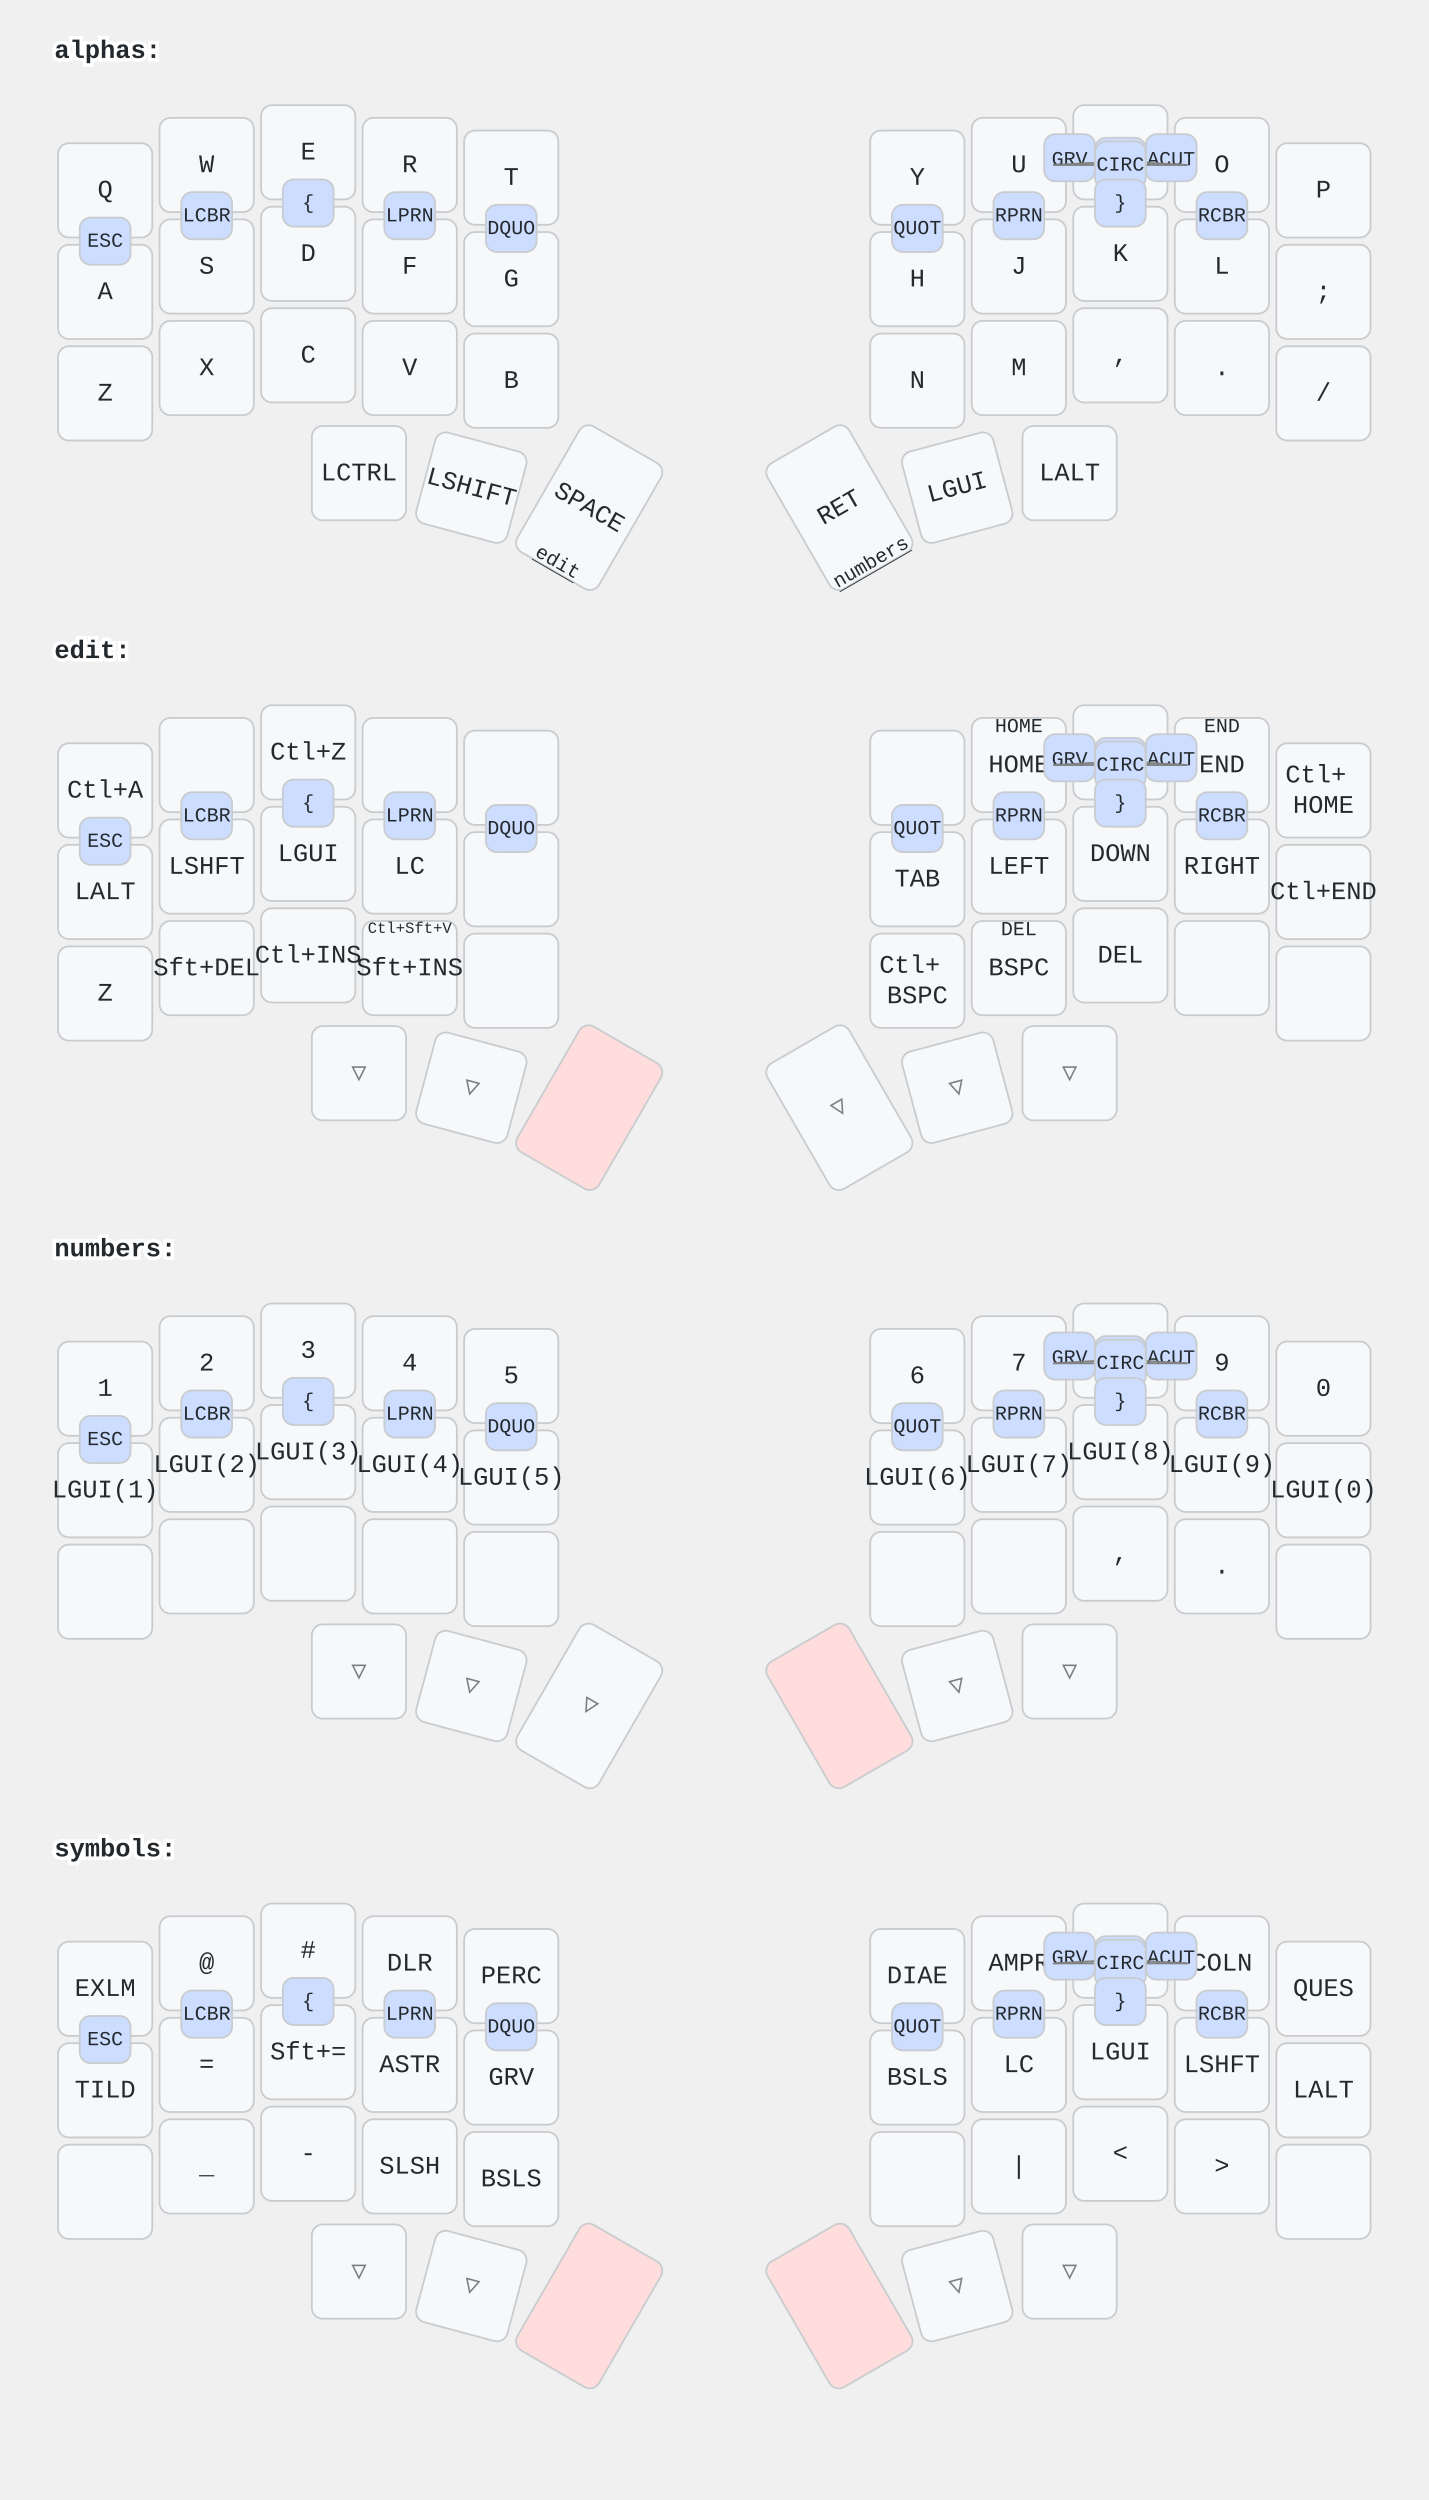
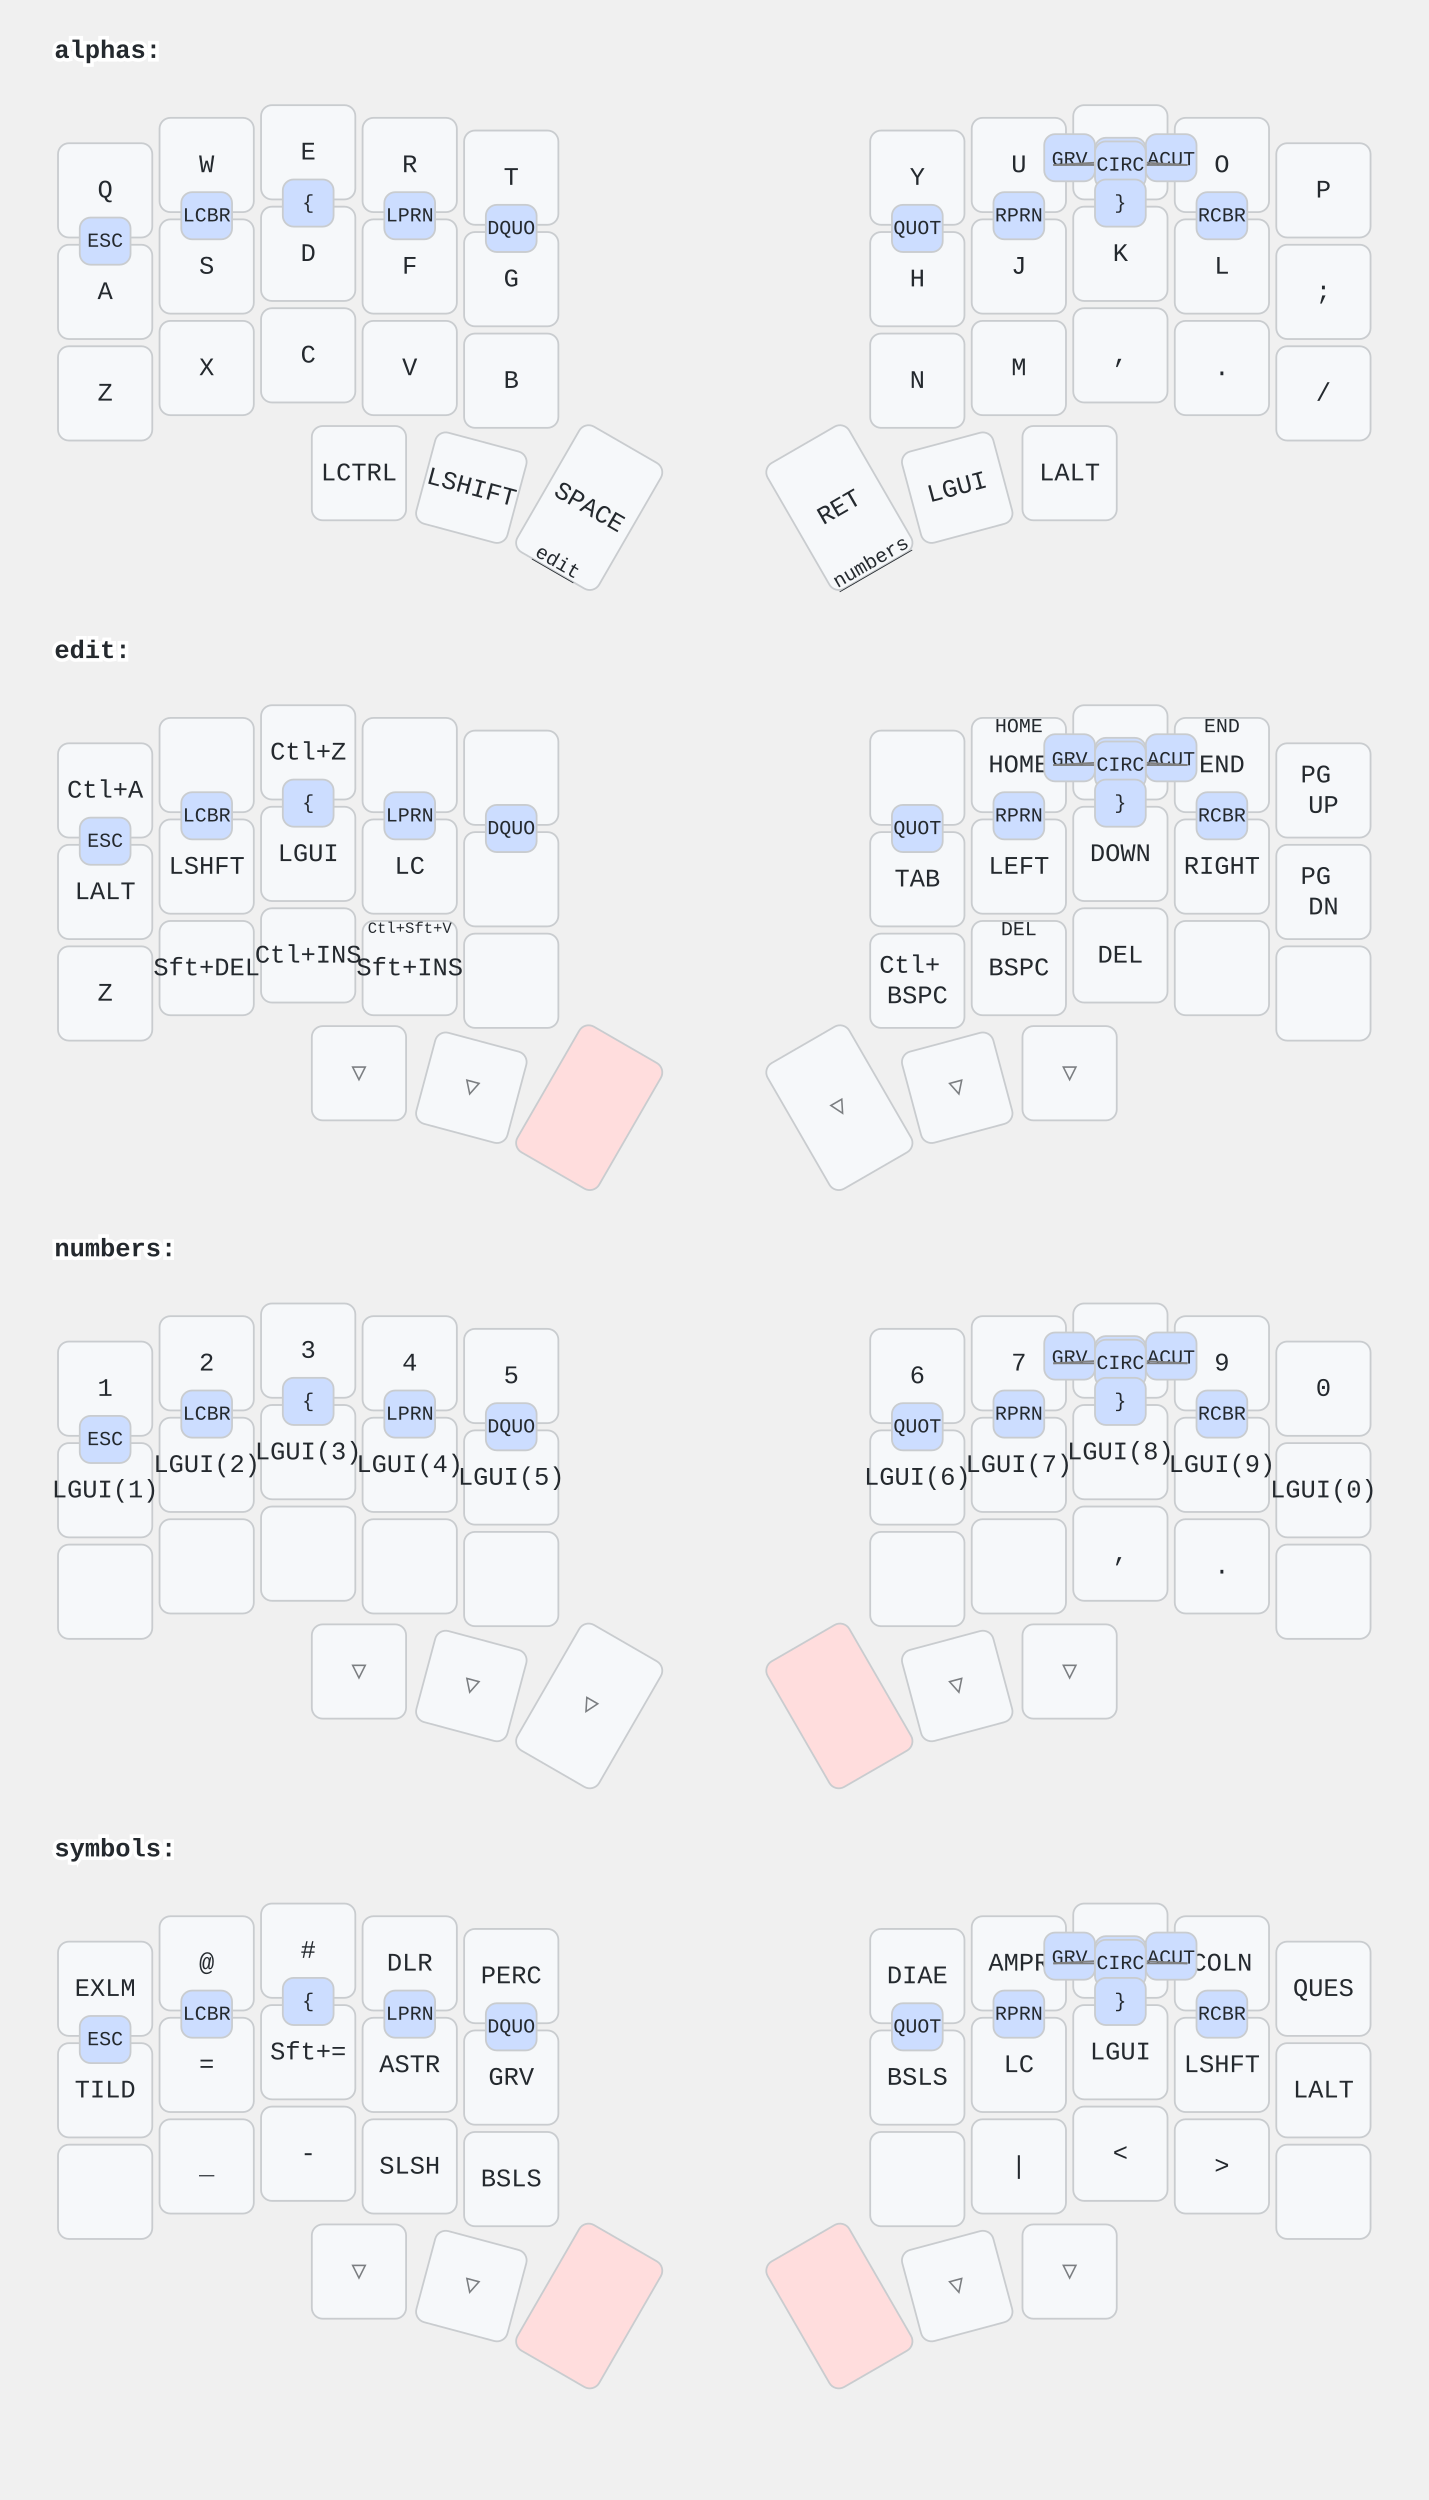
<svg xmlns="http://www.w3.org/2000/svg" width="788" height="1379" viewBox="0 0 788 1379" class="keymap">
  <style>/* inherit to force styles through use tags */
svg path {
    fill: inherit;
}

/* font and background color specifications */
svg.keymap {
    font-family: SFMono-Regular,Consolas,Liberation Mono,Menlo,monospace;
    font-size: 14px;
    font-kerning: normal;
    text-rendering: optimizeLegibility;
    fill: #24292e;
}

/* default key styling */
rect.key {
    fill: #f6f8fa;
}

rect.key, rect.combo {
    stroke: #c9cccf;
    stroke-width: 1;
}

/* default key side styling, only used is draw_key_sides is set */
rect.side {
    filter: brightness(90%);
}

/* color accent for combo boxes */
rect.combo, rect.combo-separate {
    fill: #cdf;
}

/* color accent for held keys */
rect.held, rect.combo.held {
    fill: #fdd;
}

/* color accent for ghost (optional) keys */
rect.ghost, rect.combo.ghost {
    stroke-dasharray: 4, 4;
    stroke-width: 2;
}

text {
    text-anchor: middle;
    dominant-baseline: middle;
}

/* styling for layer labels */
text.label {
    font-weight: bold;
    text-anchor: start;
    stroke: white;
    stroke-width: 4;
    paint-order: stroke;
}

/* styling for optional footer */
text.footer {
    text-anchor: end;
    dominant-baseline: auto;
    stroke: white;
    stroke-width: 4;
    paint-order: stroke;
}

/* styling for combo tap, and key non-tap label text */
text.combo, text.hold, text.shifted, text.left, text.right {
    font-size: 11px;
}

text.hold {
    text-anchor: middle;
    dominant-baseline: auto;
}

text.shifted {
    text-anchor: middle;
    dominant-baseline: hanging;
}

text.left {
    text-anchor: start;
}

text.right {
    text-anchor: end;
}

text.layer-activator {
    text-decoration: underline;
}

/* styling for hold/shifted label text in combo box */
text.combo.hold, text.combo.shifted, text.combo.left, text.combo.right {
    font-size: 8px;
}

/* lighter symbol for transparent keys */
text.trans {
    fill: #7b7e81;
}

/* styling for combo dendrons */
path.combo {
    stroke-width: 1;
    stroke: gray;
    fill: none;
}

/* Start Tabler Icons Cleanup */
/* cannot use height/width with glyphs */
.icon-tabler &gt; path {
    fill: inherit;
    stroke: inherit;
    stroke-width: 2;
}
/* hide tabler's default box */
.icon-tabler &gt; path[stroke="none"][fill="none"] {
    visibility: hidden;
}
/* End Tabler Icons Cleanup */
</style>
  <g transform="translate(30, 0)" class="layer-alphas">
    <text x="0" y="28" class="label" id="alphas">alphas:</text>
    <g transform="translate(0, 56)">
      <g transform="translate(28, 49)" class="key keypos-0">
        <rect rx="6" ry="6" x="-26" y="-26" width="52" height="52" class="key" />
        <text x="0" y="0" class="key tap">Q</text>
      </g>
      <g transform="translate(84, 35)" class="key keypos-1">
        <rect rx="6" ry="6" x="-26" y="-26" width="52" height="52" class="key" />
        <text x="0" y="0" class="key tap">W</text>
      </g>
      <g transform="translate(140, 28)" class="key keypos-2">
        <rect rx="6" ry="6" x="-26" y="-26" width="52" height="52" class="key" />
        <text x="0" y="0" class="key tap">E</text>
      </g>
      <g transform="translate(196, 35)" class="key keypos-3">
        <rect rx="6" ry="6" x="-26" y="-26" width="52" height="52" class="key" />
        <text x="0" y="0" class="key tap">R</text>
      </g>
      <g transform="translate(252, 42)" class="key keypos-4">
        <rect rx="6" ry="6" x="-26" y="-26" width="52" height="52" class="key" />
        <text x="0" y="0" class="key tap">T</text>
      </g>
      <g transform="translate(476, 42)" class="key keypos-5">
        <rect rx="6" ry="6" x="-26" y="-26" width="52" height="52" class="key" />
        <text x="0" y="0" class="key tap">Y</text>
      </g>
      <g transform="translate(532, 35)" class="key keypos-6">
        <rect rx="6" ry="6" x="-26" y="-26" width="52" height="52" class="key" />
        <text x="0" y="0" class="key tap">U</text>
      </g>
      <g transform="translate(588, 28)" class="key keypos-7">
        <rect rx="6" ry="6" x="-26" y="-26" width="52" height="52" class="key" />
        <text x="0" y="0" class="key tap">I</text>
      </g>
      <g transform="translate(644, 35)" class="key keypos-8">
        <rect rx="6" ry="6" x="-26" y="-26" width="52" height="52" class="key" />
        <text x="0" y="0" class="key tap">O</text>
      </g>
      <g transform="translate(700, 49)" class="key keypos-9">
        <rect rx="6" ry="6" x="-26" y="-26" width="52" height="52" class="key" />
        <text x="0" y="0" class="key tap">P</text>
      </g>
      <g transform="translate(28, 105)" class="key keypos-10">
        <rect rx="6" ry="6" x="-26" y="-26" width="52" height="52" class="key" />
        <text x="0" y="0" class="key tap">A</text>
      </g>
      <g transform="translate(84, 91)" class="key keypos-11">
        <rect rx="6" ry="6" x="-26" y="-26" width="52" height="52" class="key" />
        <text x="0" y="0" class="key tap">S</text>
      </g>
      <g transform="translate(140, 84)" class="key keypos-12">
        <rect rx="6" ry="6" x="-26" y="-26" width="52" height="52" class="key" />
        <text x="0" y="0" class="key tap">D</text>
      </g>
      <g transform="translate(196, 91)" class="key keypos-13">
        <rect rx="6" ry="6" x="-26" y="-26" width="52" height="52" class="key" />
        <text x="0" y="0" class="key tap">F</text>
      </g>
      <g transform="translate(252, 98)" class="key keypos-14">
        <rect rx="6" ry="6" x="-26" y="-26" width="52" height="52" class="key" />
        <text x="0" y="0" class="key tap">G</text>
      </g>
      <g transform="translate(476, 98)" class="key keypos-15">
        <rect rx="6" ry="6" x="-26" y="-26" width="52" height="52" class="key" />
        <text x="0" y="0" class="key tap">H</text>
      </g>
      <g transform="translate(532, 91)" class="key keypos-16">
        <rect rx="6" ry="6" x="-26" y="-26" width="52" height="52" class="key" />
        <text x="0" y="0" class="key tap">J</text>
      </g>
      <g transform="translate(588, 84)" class="key keypos-17">
        <rect rx="6" ry="6" x="-26" y="-26" width="52" height="52" class="key" />
        <text x="0" y="0" class="key tap">K</text>
      </g>
      <g transform="translate(644, 91)" class="key keypos-18">
        <rect rx="6" ry="6" x="-26" y="-26" width="52" height="52" class="key" />
        <text x="0" y="0" class="key tap">L</text>
      </g>
      <g transform="translate(700, 105)" class="key keypos-19">
        <rect rx="6" ry="6" x="-26" y="-26" width="52" height="52" class="key" />
        <text x="0" y="0" class="key tap">;</text>
      </g>
      <g transform="translate(28, 161)" class="key keypos-20">
        <rect rx="6" ry="6" x="-26" y="-26" width="52" height="52" class="key" />
        <text x="0" y="0" class="key tap">Z</text>
      </g>
      <g transform="translate(84, 147)" class="key keypos-21">
        <rect rx="6" ry="6" x="-26" y="-26" width="52" height="52" class="key" />
        <text x="0" y="0" class="key tap">X</text>
      </g>
      <g transform="translate(140, 140)" class="key keypos-22">
        <rect rx="6" ry="6" x="-26" y="-26" width="52" height="52" class="key" />
        <text x="0" y="0" class="key tap">C</text>
      </g>
      <g transform="translate(196, 147)" class="key keypos-23">
        <rect rx="6" ry="6" x="-26" y="-26" width="52" height="52" class="key" />
        <text x="0" y="0" class="key tap">V</text>
      </g>
      <g transform="translate(252, 154)" class="key keypos-24">
        <rect rx="6" ry="6" x="-26" y="-26" width="52" height="52" class="key" />
        <text x="0" y="0" class="key tap">B</text>
      </g>
      <g transform="translate(476, 154)" class="key keypos-25">
        <rect rx="6" ry="6" x="-26" y="-26" width="52" height="52" class="key" />
        <text x="0" y="0" class="key tap">N</text>
      </g>
      <g transform="translate(532, 147)" class="key keypos-26">
        <rect rx="6" ry="6" x="-26" y="-26" width="52" height="52" class="key" />
        <text x="0" y="0" class="key tap">M</text>
      </g>
      <g transform="translate(588, 140)" class="key keypos-27">
        <rect rx="6" ry="6" x="-26" y="-26" width="52" height="52" class="key" />
        <text x="0" y="0" class="key tap">,</text>
      </g>
      <g transform="translate(644, 147)" class="key keypos-28">
        <rect rx="6" ry="6" x="-26" y="-26" width="52" height="52" class="key" />
        <text x="0" y="0" class="key tap">.</text>
      </g>
      <g transform="translate(700, 161)" class="key keypos-29">
        <rect rx="6" ry="6" x="-26" y="-26" width="52" height="52" class="key" />
        <text x="0" y="0" class="key tap">/</text>
      </g>
      <g transform="translate(168, 205)" class="key keypos-30">
        <rect rx="6" ry="6" x="-26" y="-26" width="52" height="52" class="key" />
        <text x="0" y="0" class="key tap">LCTRL</text>
      </g>
      <g transform="translate(230, 213) rotate(15.0)" class="key keypos-31">
        <rect rx="6" ry="6" x="-26" y="-26" width="52" height="52" class="key" />
        <text x="0" y="0" class="key tap">LSHIFT</text>
      </g>
      <g transform="translate(295, 224) rotate(30.0)" class="key keypos-32">
        <rect rx="6" ry="6" x="-26" y="-40" width="52" height="80" class="key" />
        <text x="0" y="0" class="key tap">SPACE</text>
        <a href="#edit">
          <text x="0" y="38" class="key hold layer-activator">edit</text>
        </a>
      </g>
      <g transform="translate(433, 224) rotate(-30.0)" class="key keypos-33">
        <rect rx="6" ry="6" x="-26" y="-40" width="52" height="80" class="key" />
        <text x="0" y="0" class="key tap">RET</text>
        <a href="#numbers">
          <text x="0" y="38" class="key hold layer-activator">numbers</text>
        </a>
      </g>
      <g transform="translate(498, 213) rotate(-15.0)" class="key keypos-34">
        <rect rx="6" ry="6" x="-26" y="-26" width="52" height="52" class="key" />
        <text x="0" y="0" class="key tap">LGUI</text>
      </g>
      <g transform="translate(560, 205)" class="key keypos-35">
        <rect rx="6" ry="6" x="-26" y="-26" width="52" height="52" class="key" />
        <text x="0" y="0" class="key tap">LALT</text>
      </g>
      <g class="combo combopos-0">
        <rect rx="6" ry="6" x="602" y="18" width="28" height="26" class="combo" />
        <text x="616" y="32" class="combo tap">ACUT</text>
      </g>
      <g class="combo combopos-1">
        <rect rx="6" ry="6" x="546" y="18" width="28" height="26" class="combo" />
        <text x="560" y="32" class="combo tap">GRV</text>
      </g>
      <g class="combo combopos-2">
        <path d="M588,33 l-37,2" class="combo" />
        <path d="M588,33 l37,2" class="combo" />
        <rect rx="6" ry="6" x="574" y="20" width="28" height="26" class="combo" />
        <text x="588" y="33" class="combo tap">TILD</text>
      </g>
      <g class="combo combopos-3">
        <path d="M588,35 l-37,0" class="combo" />
        <path d="M588,35 l37,0" class="combo" />
        <rect rx="6" ry="6" x="574" y="22" width="28" height="26" class="combo" />
        <text x="588" y="35" class="combo tap">CIRC</text>
      </g>
      <g class="combo combopos-4">
        <rect rx="6" ry="6" x="182" y="50" width="28" height="26" class="combo" />
        <text x="196" y="63" class="combo tap">LPRN</text>
      </g>
      <g class="combo combopos-5">
        <rect rx="6" ry="6" x="518" y="50" width="28" height="26" class="combo" />
        <text x="532" y="63" class="combo tap">RPRN</text>
      </g>
      <g class="combo combopos-6">
        <rect rx="6" ry="6" x="70" y="50" width="28" height="26" class="combo" />
        <text x="84" y="63" class="combo tap">LCBR</text>
      </g>
      <g class="combo combopos-7">
        <rect rx="6" ry="6" x="630" y="50" width="28" height="26" class="combo" />
        <text x="644" y="63" class="combo tap">RCBR</text>
      </g>
      <g class="combo combopos-8">
        <rect rx="6" ry="6" x="126" y="43" width="28" height="26" class="combo" />
        <text x="140" y="56" class="combo tap">{</text>
      </g>
      <g class="combo combopos-9">
        <rect rx="6" ry="6" x="574" y="43" width="28" height="26" class="combo" />
        <text x="588" y="56" class="combo tap">}</text>
      </g>
      <g class="combo combopos-10">
        <rect rx="6" ry="6" x="238" y="57" width="28" height="26" class="combo" />
        <text x="252" y="70" class="combo tap">DQUO</text>
      </g>
      <g class="combo combopos-11">
        <rect rx="6" ry="6" x="462" y="57" width="28" height="26" class="combo" />
        <text x="476" y="70" class="combo tap">QUOT</text>
      </g>
      <g class="combo combopos-12">
        <rect rx="6" ry="6" x="14" y="64" width="28" height="26" class="combo" />
        <text x="28" y="77" class="combo tap">ESC</text>
      </g>
    </g>
  </g>
  <g transform="translate(30, 331)" class="layer-edit">
    <text x="0" y="28" class="label" id="edit">edit:</text>
    <g transform="translate(0, 56)">
      <g transform="translate(28, 49)" class="key keypos-0">
        <rect rx="6" ry="6" x="-26" y="-26" width="52" height="52" class="key" />
        <text x="0" y="0" class="key tap">Ctl+A</text>
      </g>
      <g transform="translate(84, 35)" class="key keypos-1">
        <rect rx="6" ry="6" x="-26" y="-26" width="52" height="52" class="key" />
      </g>
      <g transform="translate(140, 28)" class="key keypos-2">
        <rect rx="6" ry="6" x="-26" y="-26" width="52" height="52" class="key" />
        <text x="0" y="0" class="key tap">Ctl+Z</text>
      </g>
      <g transform="translate(196, 35)" class="key keypos-3">
        <rect rx="6" ry="6" x="-26" y="-26" width="52" height="52" class="key" />
      </g>
      <g transform="translate(252, 42)" class="key keypos-4">
        <rect rx="6" ry="6" x="-26" y="-26" width="52" height="52" class="key" />
      </g>
      <g transform="translate(476, 42)" class="key keypos-5">
        <rect rx="6" ry="6" x="-26" y="-26" width="52" height="52" class="key" />
      </g>
      <g transform="translate(532, 35)" class="key keypos-6">
        <rect rx="6" ry="6" x="-26" y="-26" width="52" height="52" class="key" />
        <text x="0" y="0" class="key tap">HOME</text>
        <text x="0" y="-24" class="key shifted">HOME</text>
      </g>
      <g transform="translate(588, 28)" class="key keypos-7">
        <rect rx="6" ry="6" x="-26" y="-26" width="52" height="52" class="key" />
        <text x="0" y="0" class="key tap">UP</text>
      </g>
      <g transform="translate(644, 35)" class="key keypos-8">
        <rect rx="6" ry="6" x="-26" y="-26" width="52" height="52" class="key" />
        <text x="0" y="0" class="key tap">END</text>
        <text x="0" y="-24" class="key shifted">END</text>
      </g>
      <g transform="translate(700, 49)" class="key keypos-9">
        <rect rx="6" ry="6" x="-26" y="-26" width="52" height="52" class="key" />
        <text x="0" y="0" class="key tap">
-           <tspan x="0" dy="-0.6em">Ctl+</tspan>
-           <tspan x="0" dy="1.2em">HOME</tspan>
+           <tspan x="0" dy="-0.6em">PG</tspan>
+           <tspan x="0" dy="1.2em">UP</tspan>
        </text>
      </g>
      <g transform="translate(28, 105)" class="key keypos-10">
        <rect rx="6" ry="6" x="-26" y="-26" width="52" height="52" class="key" />
        <text x="0" y="0" class="key tap">LALT</text>
      </g>
      <g transform="translate(84, 91)" class="key keypos-11">
        <rect rx="6" ry="6" x="-26" y="-26" width="52" height="52" class="key" />
        <text x="0" y="0" class="key tap">LSHFT</text>
      </g>
      <g transform="translate(140, 84)" class="key keypos-12">
        <rect rx="6" ry="6" x="-26" y="-26" width="52" height="52" class="key" />
        <text x="0" y="0" class="key tap">LGUI</text>
      </g>
      <g transform="translate(196, 91)" class="key keypos-13">
        <rect rx="6" ry="6" x="-26" y="-26" width="52" height="52" class="key" />
        <text x="0" y="0" class="key tap">LC</text>
      </g>
      <g transform="translate(252, 98)" class="key keypos-14">
        <rect rx="6" ry="6" x="-26" y="-26" width="52" height="52" class="key" />
      </g>
      <g transform="translate(476, 98)" class="key keypos-15">
        <rect rx="6" ry="6" x="-26" y="-26" width="52" height="52" class="key" />
        <text x="0" y="0" class="key tap">TAB</text>
      </g>
      <g transform="translate(532, 91)" class="key keypos-16">
        <rect rx="6" ry="6" x="-26" y="-26" width="52" height="52" class="key" />
        <text x="0" y="0" class="key tap">LEFT</text>
      </g>
      <g transform="translate(588, 84)" class="key keypos-17">
        <rect rx="6" ry="6" x="-26" y="-26" width="52" height="52" class="key" />
        <text x="0" y="0" class="key tap">DOWN</text>
      </g>
      <g transform="translate(644, 91)" class="key keypos-18">
        <rect rx="6" ry="6" x="-26" y="-26" width="52" height="52" class="key" />
        <text x="0" y="0" class="key tap">RIGHT</text>
      </g>
      <g transform="translate(700, 105)" class="key keypos-19">
        <rect rx="6" ry="6" x="-26" y="-26" width="52" height="52" class="key" />
-         <text x="0" y="0" class="key tap">Ctl+END</text>
+         <text x="0" y="0" class="key tap">
+           <tspan x="0" dy="-0.6em">PG</tspan>
+           <tspan x="0" dy="1.2em">DN</tspan>
+         </text>
      </g>
      <g transform="translate(28, 161)" class="key keypos-20">
        <rect rx="6" ry="6" x="-26" y="-26" width="52" height="52" class="key" />
        <text x="0" y="0" class="key tap">Z</text>
      </g>
      <g transform="translate(84, 147)" class="key keypos-21">
        <rect rx="6" ry="6" x="-26" y="-26" width="52" height="52" class="key" />
        <text x="0" y="0" class="key tap">Sft+DEL</text>
      </g>
      <g transform="translate(140, 140)" class="key keypos-22">
        <rect rx="6" ry="6" x="-26" y="-26" width="52" height="52" class="key" />
        <text x="0" y="0" class="key tap">Ctl+INS</text>
      </g>
      <g transform="translate(196, 147)" class="key keypos-23">
        <rect rx="6" ry="6" x="-26" y="-26" width="52" height="52" class="key" />
        <text x="0" y="0" class="key tap">Sft+INS</text>
        <text x="0" y="-24" class="key shifted">
          <tspan style="font-size: 78%">Ctl+Sft+V</tspan>
        </text>
      </g>
      <g transform="translate(252, 154)" class="key keypos-24">
        <rect rx="6" ry="6" x="-26" y="-26" width="52" height="52" class="key" />
      </g>
      <g transform="translate(476, 154)" class="key keypos-25">
        <rect rx="6" ry="6" x="-26" y="-26" width="52" height="52" class="key" />
        <text x="0" y="0" class="key tap">
          <tspan x="0" dy="-0.6em">Ctl+</tspan>
          <tspan x="0" dy="1.2em">BSPC</tspan>
        </text>
      </g>
      <g transform="translate(532, 147)" class="key keypos-26">
        <rect rx="6" ry="6" x="-26" y="-26" width="52" height="52" class="key" />
        <text x="0" y="0" class="key tap">BSPC</text>
        <text x="0" y="-24" class="key shifted">DEL</text>
      </g>
      <g transform="translate(588, 140)" class="key keypos-27">
        <rect rx="6" ry="6" x="-26" y="-26" width="52" height="52" class="key" />
        <text x="0" y="0" class="key tap">DEL</text>
      </g>
      <g transform="translate(644, 147)" class="key keypos-28">
        <rect rx="6" ry="6" x="-26" y="-26" width="52" height="52" class="key" />
      </g>
      <g transform="translate(700, 161)" class="key keypos-29">
        <rect rx="6" ry="6" x="-26" y="-26" width="52" height="52" class="key" />
      </g>
      <g transform="translate(168, 205)" class="key trans keypos-30">
        <rect rx="6" ry="6" x="-26" y="-26" width="52" height="52" class="key trans" />
        <text x="0" y="0" class="key trans tap">▽</text>
      </g>
      <g transform="translate(230, 213) rotate(15.0)" class="key trans keypos-31">
        <rect rx="6" ry="6" x="-26" y="-26" width="52" height="52" class="key trans" />
        <text x="0" y="0" class="key trans tap">▽</text>
      </g>
      <g transform="translate(295, 224) rotate(30.0)" class="key held keypos-32">
        <rect rx="6" ry="6" x="-26" y="-40" width="52" height="80" class="key held" />
      </g>
      <g transform="translate(433, 224) rotate(-30.0)" class="key trans keypos-33">
        <rect rx="6" ry="6" x="-26" y="-40" width="52" height="80" class="key trans" />
        <text x="0" y="0" class="key trans tap">▽</text>
      </g>
      <g transform="translate(498, 213) rotate(-15.0)" class="key trans keypos-34">
        <rect rx="6" ry="6" x="-26" y="-26" width="52" height="52" class="key trans" />
        <text x="0" y="0" class="key trans tap">▽</text>
      </g>
      <g transform="translate(560, 205)" class="key trans keypos-35">
        <rect rx="6" ry="6" x="-26" y="-26" width="52" height="52" class="key trans" />
        <text x="0" y="0" class="key trans tap">▽</text>
      </g>
      <g class="combo combopos-0">
        <rect rx="6" ry="6" x="602" y="18" width="28" height="26" class="combo" />
        <text x="616" y="32" class="combo tap">ACUT</text>
      </g>
      <g class="combo combopos-1">
        <rect rx="6" ry="6" x="546" y="18" width="28" height="26" class="combo" />
        <text x="560" y="32" class="combo tap">GRV</text>
      </g>
      <g class="combo combopos-2">
        <path d="M588,33 l-37,2" class="combo" />
        <path d="M588,33 l37,2" class="combo" />
        <rect rx="6" ry="6" x="574" y="20" width="28" height="26" class="combo" />
        <text x="588" y="33" class="combo tap">TILD</text>
      </g>
      <g class="combo combopos-3">
        <path d="M588,35 l-37,0" class="combo" />
        <path d="M588,35 l37,0" class="combo" />
        <rect rx="6" ry="6" x="574" y="22" width="28" height="26" class="combo" />
        <text x="588" y="35" class="combo tap">CIRC</text>
      </g>
      <g class="combo combopos-4">
        <rect rx="6" ry="6" x="182" y="50" width="28" height="26" class="combo" />
        <text x="196" y="63" class="combo tap">LPRN</text>
      </g>
      <g class="combo combopos-5">
        <rect rx="6" ry="6" x="518" y="50" width="28" height="26" class="combo" />
        <text x="532" y="63" class="combo tap">RPRN</text>
      </g>
      <g class="combo combopos-6">
        <rect rx="6" ry="6" x="70" y="50" width="28" height="26" class="combo" />
        <text x="84" y="63" class="combo tap">LCBR</text>
      </g>
      <g class="combo combopos-7">
        <rect rx="6" ry="6" x="630" y="50" width="28" height="26" class="combo" />
        <text x="644" y="63" class="combo tap">RCBR</text>
      </g>
      <g class="combo combopos-8">
        <rect rx="6" ry="6" x="126" y="43" width="28" height="26" class="combo" />
        <text x="140" y="56" class="combo tap">{</text>
      </g>
      <g class="combo combopos-9">
        <rect rx="6" ry="6" x="574" y="43" width="28" height="26" class="combo" />
        <text x="588" y="56" class="combo tap">}</text>
      </g>
      <g class="combo combopos-10">
        <rect rx="6" ry="6" x="238" y="57" width="28" height="26" class="combo" />
        <text x="252" y="70" class="combo tap">DQUO</text>
      </g>
      <g class="combo combopos-11">
        <rect rx="6" ry="6" x="462" y="57" width="28" height="26" class="combo" />
        <text x="476" y="70" class="combo tap">QUOT</text>
      </g>
      <g class="combo combopos-12">
        <rect rx="6" ry="6" x="14" y="64" width="28" height="26" class="combo" />
        <text x="28" y="77" class="combo tap">ESC</text>
      </g>
    </g>
  </g>
  <g transform="translate(30, 661)" class="layer-numbers">
    <text x="0" y="28" class="label" id="numbers">numbers:</text>
    <g transform="translate(0, 56)">
      <g transform="translate(28, 49)" class="key keypos-0">
        <rect rx="6" ry="6" x="-26" y="-26" width="52" height="52" class="key" />
        <text x="0" y="0" class="key tap">1</text>
      </g>
      <g transform="translate(84, 35)" class="key keypos-1">
        <rect rx="6" ry="6" x="-26" y="-26" width="52" height="52" class="key" />
        <text x="0" y="0" class="key tap">2</text>
      </g>
      <g transform="translate(140, 28)" class="key keypos-2">
        <rect rx="6" ry="6" x="-26" y="-26" width="52" height="52" class="key" />
        <text x="0" y="0" class="key tap">3</text>
      </g>
      <g transform="translate(196, 35)" class="key keypos-3">
        <rect rx="6" ry="6" x="-26" y="-26" width="52" height="52" class="key" />
        <text x="0" y="0" class="key tap">4</text>
      </g>
      <g transform="translate(252, 42)" class="key keypos-4">
        <rect rx="6" ry="6" x="-26" y="-26" width="52" height="52" class="key" />
        <text x="0" y="0" class="key tap">5</text>
      </g>
      <g transform="translate(476, 42)" class="key keypos-5">
        <rect rx="6" ry="6" x="-26" y="-26" width="52" height="52" class="key" />
        <text x="0" y="0" class="key tap">6</text>
      </g>
      <g transform="translate(532, 35)" class="key keypos-6">
        <rect rx="6" ry="6" x="-26" y="-26" width="52" height="52" class="key" />
        <text x="0" y="0" class="key tap">7</text>
      </g>
      <g transform="translate(588, 28)" class="key keypos-7">
        <rect rx="6" ry="6" x="-26" y="-26" width="52" height="52" class="key" />
        <text x="0" y="0" class="key tap">8</text>
      </g>
      <g transform="translate(644, 35)" class="key keypos-8">
        <rect rx="6" ry="6" x="-26" y="-26" width="52" height="52" class="key" />
        <text x="0" y="0" class="key tap">9</text>
      </g>
      <g transform="translate(700, 49)" class="key keypos-9">
        <rect rx="6" ry="6" x="-26" y="-26" width="52" height="52" class="key" />
        <text x="0" y="0" class="key tap">0</text>
      </g>
      <g transform="translate(28, 105)" class="key keypos-10">
        <rect rx="6" ry="6" x="-26" y="-26" width="52" height="52" class="key" />
        <text x="0" y="0" class="key tap">LGUI(1)</text>
      </g>
      <g transform="translate(84, 91)" class="key keypos-11">
        <rect rx="6" ry="6" x="-26" y="-26" width="52" height="52" class="key" />
        <text x="0" y="0" class="key tap">LGUI(2)</text>
      </g>
      <g transform="translate(140, 84)" class="key keypos-12">
        <rect rx="6" ry="6" x="-26" y="-26" width="52" height="52" class="key" />
        <text x="0" y="0" class="key tap">LGUI(3)</text>
      </g>
      <g transform="translate(196, 91)" class="key keypos-13">
        <rect rx="6" ry="6" x="-26" y="-26" width="52" height="52" class="key" />
        <text x="0" y="0" class="key tap">LGUI(4)</text>
      </g>
      <g transform="translate(252, 98)" class="key keypos-14">
        <rect rx="6" ry="6" x="-26" y="-26" width="52" height="52" class="key" />
        <text x="0" y="0" class="key tap">LGUI(5)</text>
      </g>
      <g transform="translate(476, 98)" class="key keypos-15">
        <rect rx="6" ry="6" x="-26" y="-26" width="52" height="52" class="key" />
        <text x="0" y="0" class="key tap">LGUI(6)</text>
      </g>
      <g transform="translate(532, 91)" class="key keypos-16">
        <rect rx="6" ry="6" x="-26" y="-26" width="52" height="52" class="key" />
        <text x="0" y="0" class="key tap">LGUI(7)</text>
      </g>
      <g transform="translate(588, 84)" class="key keypos-17">
        <rect rx="6" ry="6" x="-26" y="-26" width="52" height="52" class="key" />
        <text x="0" y="0" class="key tap">LGUI(8)</text>
      </g>
      <g transform="translate(644, 91)" class="key keypos-18">
        <rect rx="6" ry="6" x="-26" y="-26" width="52" height="52" class="key" />
        <text x="0" y="0" class="key tap">LGUI(9)</text>
      </g>
      <g transform="translate(700, 105)" class="key keypos-19">
        <rect rx="6" ry="6" x="-26" y="-26" width="52" height="52" class="key" />
        <text x="0" y="0" class="key tap">LGUI(0)</text>
      </g>
      <g transform="translate(28, 161)" class="key keypos-20">
        <rect rx="6" ry="6" x="-26" y="-26" width="52" height="52" class="key" />
      </g>
      <g transform="translate(84, 147)" class="key keypos-21">
        <rect rx="6" ry="6" x="-26" y="-26" width="52" height="52" class="key" />
      </g>
      <g transform="translate(140, 140)" class="key keypos-22">
        <rect rx="6" ry="6" x="-26" y="-26" width="52" height="52" class="key" />
      </g>
      <g transform="translate(196, 147)" class="key keypos-23">
        <rect rx="6" ry="6" x="-26" y="-26" width="52" height="52" class="key" />
      </g>
      <g transform="translate(252, 154)" class="key keypos-24">
        <rect rx="6" ry="6" x="-26" y="-26" width="52" height="52" class="key" />
      </g>
      <g transform="translate(476, 154)" class="key keypos-25">
        <rect rx="6" ry="6" x="-26" y="-26" width="52" height="52" class="key" />
      </g>
      <g transform="translate(532, 147)" class="key keypos-26">
        <rect rx="6" ry="6" x="-26" y="-26" width="52" height="52" class="key" />
      </g>
      <g transform="translate(588, 140)" class="key keypos-27">
        <rect rx="6" ry="6" x="-26" y="-26" width="52" height="52" class="key" />
        <text x="0" y="0" class="key tap">,</text>
      </g>
      <g transform="translate(644, 147)" class="key keypos-28">
        <rect rx="6" ry="6" x="-26" y="-26" width="52" height="52" class="key" />
        <text x="0" y="0" class="key tap">.</text>
      </g>
      <g transform="translate(700, 161)" class="key keypos-29">
        <rect rx="6" ry="6" x="-26" y="-26" width="52" height="52" class="key" />
      </g>
      <g transform="translate(168, 205)" class="key trans keypos-30">
        <rect rx="6" ry="6" x="-26" y="-26" width="52" height="52" class="key trans" />
        <text x="0" y="0" class="key trans tap">▽</text>
      </g>
      <g transform="translate(230, 213) rotate(15.0)" class="key trans keypos-31">
        <rect rx="6" ry="6" x="-26" y="-26" width="52" height="52" class="key trans" />
        <text x="0" y="0" class="key trans tap">▽</text>
      </g>
      <g transform="translate(295, 224) rotate(30.0)" class="key trans keypos-32">
        <rect rx="6" ry="6" x="-26" y="-40" width="52" height="80" class="key trans" />
        <text x="0" y="0" class="key trans tap">▽</text>
      </g>
      <g transform="translate(433, 224) rotate(-30.0)" class="key held keypos-33">
        <rect rx="6" ry="6" x="-26" y="-40" width="52" height="80" class="key held" />
      </g>
      <g transform="translate(498, 213) rotate(-15.0)" class="key trans keypos-34">
        <rect rx="6" ry="6" x="-26" y="-26" width="52" height="52" class="key trans" />
        <text x="0" y="0" class="key trans tap">▽</text>
      </g>
      <g transform="translate(560, 205)" class="key trans keypos-35">
        <rect rx="6" ry="6" x="-26" y="-26" width="52" height="52" class="key trans" />
        <text x="0" y="0" class="key trans tap">▽</text>
      </g>
      <g class="combo combopos-0">
        <rect rx="6" ry="6" x="602" y="18" width="28" height="26" class="combo" />
        <text x="616" y="32" class="combo tap">ACUT</text>
      </g>
      <g class="combo combopos-1">
        <rect rx="6" ry="6" x="546" y="18" width="28" height="26" class="combo" />
        <text x="560" y="32" class="combo tap">GRV</text>
      </g>
      <g class="combo combopos-2">
        <path d="M588,33 l-37,2" class="combo" />
        <path d="M588,33 l37,2" class="combo" />
        <rect rx="6" ry="6" x="574" y="20" width="28" height="26" class="combo" />
        <text x="588" y="33" class="combo tap">TILD</text>
      </g>
      <g class="combo combopos-3">
        <path d="M588,35 l-37,0" class="combo" />
        <path d="M588,35 l37,0" class="combo" />
        <rect rx="6" ry="6" x="574" y="22" width="28" height="26" class="combo" />
        <text x="588" y="35" class="combo tap">CIRC</text>
      </g>
      <g class="combo combopos-4">
        <rect rx="6" ry="6" x="182" y="50" width="28" height="26" class="combo" />
        <text x="196" y="63" class="combo tap">LPRN</text>
      </g>
      <g class="combo combopos-5">
        <rect rx="6" ry="6" x="518" y="50" width="28" height="26" class="combo" />
        <text x="532" y="63" class="combo tap">RPRN</text>
      </g>
      <g class="combo combopos-6">
        <rect rx="6" ry="6" x="70" y="50" width="28" height="26" class="combo" />
        <text x="84" y="63" class="combo tap">LCBR</text>
      </g>
      <g class="combo combopos-7">
        <rect rx="6" ry="6" x="630" y="50" width="28" height="26" class="combo" />
        <text x="644" y="63" class="combo tap">RCBR</text>
      </g>
      <g class="combo combopos-8">
        <rect rx="6" ry="6" x="126" y="43" width="28" height="26" class="combo" />
        <text x="140" y="56" class="combo tap">{</text>
      </g>
      <g class="combo combopos-9">
        <rect rx="6" ry="6" x="574" y="43" width="28" height="26" class="combo" />
        <text x="588" y="56" class="combo tap">}</text>
      </g>
      <g class="combo combopos-10">
        <rect rx="6" ry="6" x="238" y="57" width="28" height="26" class="combo" />
        <text x="252" y="70" class="combo tap">DQUO</text>
      </g>
      <g class="combo combopos-11">
        <rect rx="6" ry="6" x="462" y="57" width="28" height="26" class="combo" />
        <text x="476" y="70" class="combo tap">QUOT</text>
      </g>
      <g class="combo combopos-12">
        <rect rx="6" ry="6" x="14" y="64" width="28" height="26" class="combo" />
        <text x="28" y="77" class="combo tap">ESC</text>
      </g>
    </g>
  </g>
  <g transform="translate(30, 992)" class="layer-symbols">
    <text x="0" y="28" class="label" id="symbols">symbols:</text>
    <g transform="translate(0, 56)">
      <g transform="translate(28, 49)" class="key keypos-0">
        <rect rx="6" ry="6" x="-26" y="-26" width="52" height="52" class="key" />
        <text x="0" y="0" class="key tap">EXLM</text>
      </g>
      <g transform="translate(84, 35)" class="key keypos-1">
        <rect rx="6" ry="6" x="-26" y="-26" width="52" height="52" class="key" />
        <text x="0" y="0" class="key tap">@</text>
      </g>
      <g transform="translate(140, 28)" class="key keypos-2">
        <rect rx="6" ry="6" x="-26" y="-26" width="52" height="52" class="key" />
        <text x="0" y="0" class="key tap">#</text>
      </g>
      <g transform="translate(196, 35)" class="key keypos-3">
        <rect rx="6" ry="6" x="-26" y="-26" width="52" height="52" class="key" />
        <text x="0" y="0" class="key tap">DLR</text>
      </g>
      <g transform="translate(252, 42)" class="key keypos-4">
        <rect rx="6" ry="6" x="-26" y="-26" width="52" height="52" class="key" />
        <text x="0" y="0" class="key tap">PERC</text>
      </g>
      <g transform="translate(476, 42)" class="key keypos-5">
        <rect rx="6" ry="6" x="-26" y="-26" width="52" height="52" class="key" />
        <text x="0" y="0" class="key tap">DIAE</text>
      </g>
      <g transform="translate(532, 35)" class="key keypos-6">
        <rect rx="6" ry="6" x="-26" y="-26" width="52" height="52" class="key" />
        <text x="0" y="0" class="key tap">AMPR</text>
      </g>
      <g transform="translate(588, 28)" class="key keypos-7">
        <rect rx="6" ry="6" x="-26" y="-26" width="52" height="52" class="key" />
        <text x="0" y="0" class="key tap">ASTR</text>
      </g>
      <g transform="translate(644, 35)" class="key keypos-8">
        <rect rx="6" ry="6" x="-26" y="-26" width="52" height="52" class="key" />
        <text x="0" y="0" class="key tap">COLN</text>
      </g>
      <g transform="translate(700, 49)" class="key keypos-9">
        <rect rx="6" ry="6" x="-26" y="-26" width="52" height="52" class="key" />
        <text x="0" y="0" class="key tap">QUES</text>
      </g>
      <g transform="translate(28, 105)" class="key keypos-10">
        <rect rx="6" ry="6" x="-26" y="-26" width="52" height="52" class="key" />
        <text x="0" y="0" class="key tap">TILD</text>
      </g>
      <g transform="translate(84, 91)" class="key keypos-11">
        <rect rx="6" ry="6" x="-26" y="-26" width="52" height="52" class="key" />
        <text x="0" y="0" class="key tap">=</text>
      </g>
      <g transform="translate(140, 84)" class="key keypos-12">
        <rect rx="6" ry="6" x="-26" y="-26" width="52" height="52" class="key" />
        <text x="0" y="0" class="key tap">Sft+=</text>
      </g>
      <g transform="translate(196, 91)" class="key keypos-13">
        <rect rx="6" ry="6" x="-26" y="-26" width="52" height="52" class="key" />
        <text x="0" y="0" class="key tap">ASTR</text>
      </g>
      <g transform="translate(252, 98)" class="key keypos-14">
        <rect rx="6" ry="6" x="-26" y="-26" width="52" height="52" class="key" />
        <text x="0" y="0" class="key tap">GRV</text>
      </g>
      <g transform="translate(476, 98)" class="key keypos-15">
        <rect rx="6" ry="6" x="-26" y="-26" width="52" height="52" class="key" />
        <text x="0" y="0" class="key tap">BSLS</text>
      </g>
      <g transform="translate(532, 91)" class="key keypos-16">
        <rect rx="6" ry="6" x="-26" y="-26" width="52" height="52" class="key" />
        <text x="0" y="0" class="key tap">LC</text>
      </g>
      <g transform="translate(588, 84)" class="key keypos-17">
        <rect rx="6" ry="6" x="-26" y="-26" width="52" height="52" class="key" />
        <text x="0" y="0" class="key tap">LGUI</text>
      </g>
      <g transform="translate(644, 91)" class="key keypos-18">
        <rect rx="6" ry="6" x="-26" y="-26" width="52" height="52" class="key" />
        <text x="0" y="0" class="key tap">LSHFT</text>
      </g>
      <g transform="translate(700, 105)" class="key keypos-19">
        <rect rx="6" ry="6" x="-26" y="-26" width="52" height="52" class="key" />
        <text x="0" y="0" class="key tap">LALT</text>
      </g>
      <g transform="translate(28, 161)" class="key keypos-20">
        <rect rx="6" ry="6" x="-26" y="-26" width="52" height="52" class="key" />
      </g>
      <g transform="translate(84, 147)" class="key keypos-21">
        <rect rx="6" ry="6" x="-26" y="-26" width="52" height="52" class="key" />
        <text x="0" y="0" class="key tap">_</text>
      </g>
      <g transform="translate(140, 140)" class="key keypos-22">
        <rect rx="6" ry="6" x="-26" y="-26" width="52" height="52" class="key" />
        <text x="0" y="0" class="key tap">-</text>
      </g>
      <g transform="translate(196, 147)" class="key keypos-23">
        <rect rx="6" ry="6" x="-26" y="-26" width="52" height="52" class="key" />
        <text x="0" y="0" class="key tap">SLSH</text>
      </g>
      <g transform="translate(252, 154)" class="key keypos-24">
        <rect rx="6" ry="6" x="-26" y="-26" width="52" height="52" class="key" />
        <text x="0" y="0" class="key tap">BSLS</text>
      </g>
      <g transform="translate(476, 154)" class="key keypos-25">
        <rect rx="6" ry="6" x="-26" y="-26" width="52" height="52" class="key" />
      </g>
      <g transform="translate(532, 147)" class="key keypos-26">
        <rect rx="6" ry="6" x="-26" y="-26" width="52" height="52" class="key" />
        <text x="0" y="0" class="key tap">|</text>
      </g>
      <g transform="translate(588, 140)" class="key keypos-27">
        <rect rx="6" ry="6" x="-26" y="-26" width="52" height="52" class="key" />
        <text x="0" y="0" class="key tap">&lt;</text>
      </g>
      <g transform="translate(644, 147)" class="key keypos-28">
        <rect rx="6" ry="6" x="-26" y="-26" width="52" height="52" class="key" />
        <text x="0" y="0" class="key tap">&gt;</text>
      </g>
      <g transform="translate(700, 161)" class="key keypos-29">
        <rect rx="6" ry="6" x="-26" y="-26" width="52" height="52" class="key" />
      </g>
      <g transform="translate(168, 205)" class="key trans keypos-30">
        <rect rx="6" ry="6" x="-26" y="-26" width="52" height="52" class="key trans" />
        <text x="0" y="0" class="key trans tap">▽</text>
      </g>
      <g transform="translate(230, 213) rotate(15.0)" class="key trans keypos-31">
        <rect rx="6" ry="6" x="-26" y="-26" width="52" height="52" class="key trans" />
        <text x="0" y="0" class="key trans tap">▽</text>
      </g>
      <g transform="translate(295, 224) rotate(30.0)" class="key held keypos-32">
        <rect rx="6" ry="6" x="-26" y="-40" width="52" height="80" class="key held" />
      </g>
      <g transform="translate(433, 224) rotate(-30.0)" class="key held keypos-33">
        <rect rx="6" ry="6" x="-26" y="-40" width="52" height="80" class="key held" />
      </g>
      <g transform="translate(498, 213) rotate(-15.0)" class="key trans keypos-34">
        <rect rx="6" ry="6" x="-26" y="-26" width="52" height="52" class="key trans" />
        <text x="0" y="0" class="key trans tap">▽</text>
      </g>
      <g transform="translate(560, 205)" class="key trans keypos-35">
        <rect rx="6" ry="6" x="-26" y="-26" width="52" height="52" class="key trans" />
        <text x="0" y="0" class="key trans tap">▽</text>
      </g>
      <g class="combo combopos-0">
        <rect rx="6" ry="6" x="602" y="18" width="28" height="26" class="combo" />
        <text x="616" y="32" class="combo tap">ACUT</text>
      </g>
      <g class="combo combopos-1">
        <rect rx="6" ry="6" x="546" y="18" width="28" height="26" class="combo" />
        <text x="560" y="32" class="combo tap">GRV</text>
      </g>
      <g class="combo combopos-2">
        <path d="M588,33 l-37,2" class="combo" />
        <path d="M588,33 l37,2" class="combo" />
        <rect rx="6" ry="6" x="574" y="20" width="28" height="26" class="combo" />
        <text x="588" y="33" class="combo tap">TILD</text>
      </g>
      <g class="combo combopos-3">
        <path d="M588,35 l-37,0" class="combo" />
        <path d="M588,35 l37,0" class="combo" />
        <rect rx="6" ry="6" x="574" y="22" width="28" height="26" class="combo" />
        <text x="588" y="35" class="combo tap">CIRC</text>
      </g>
      <g class="combo combopos-4">
        <rect rx="6" ry="6" x="182" y="50" width="28" height="26" class="combo" />
        <text x="196" y="63" class="combo tap">LPRN</text>
      </g>
      <g class="combo combopos-5">
        <rect rx="6" ry="6" x="518" y="50" width="28" height="26" class="combo" />
        <text x="532" y="63" class="combo tap">RPRN</text>
      </g>
      <g class="combo combopos-6">
        <rect rx="6" ry="6" x="70" y="50" width="28" height="26" class="combo" />
        <text x="84" y="63" class="combo tap">LCBR</text>
      </g>
      <g class="combo combopos-7">
        <rect rx="6" ry="6" x="630" y="50" width="28" height="26" class="combo" />
        <text x="644" y="63" class="combo tap">RCBR</text>
      </g>
      <g class="combo combopos-8">
        <rect rx="6" ry="6" x="126" y="43" width="28" height="26" class="combo" />
        <text x="140" y="56" class="combo tap">{</text>
      </g>
      <g class="combo combopos-9">
        <rect rx="6" ry="6" x="574" y="43" width="28" height="26" class="combo" />
        <text x="588" y="56" class="combo tap">}</text>
      </g>
      <g class="combo combopos-10">
        <rect rx="6" ry="6" x="238" y="57" width="28" height="26" class="combo" />
        <text x="252" y="70" class="combo tap">DQUO</text>
      </g>
      <g class="combo combopos-11">
        <rect rx="6" ry="6" x="462" y="57" width="28" height="26" class="combo" />
        <text x="476" y="70" class="combo tap">QUOT</text>
      </g>
      <g class="combo combopos-12">
        <rect rx="6" ry="6" x="14" y="64" width="28" height="26" class="combo" />
        <text x="28" y="77" class="combo tap">ESC</text>
      </g>
    </g>
  </g>
</svg>
